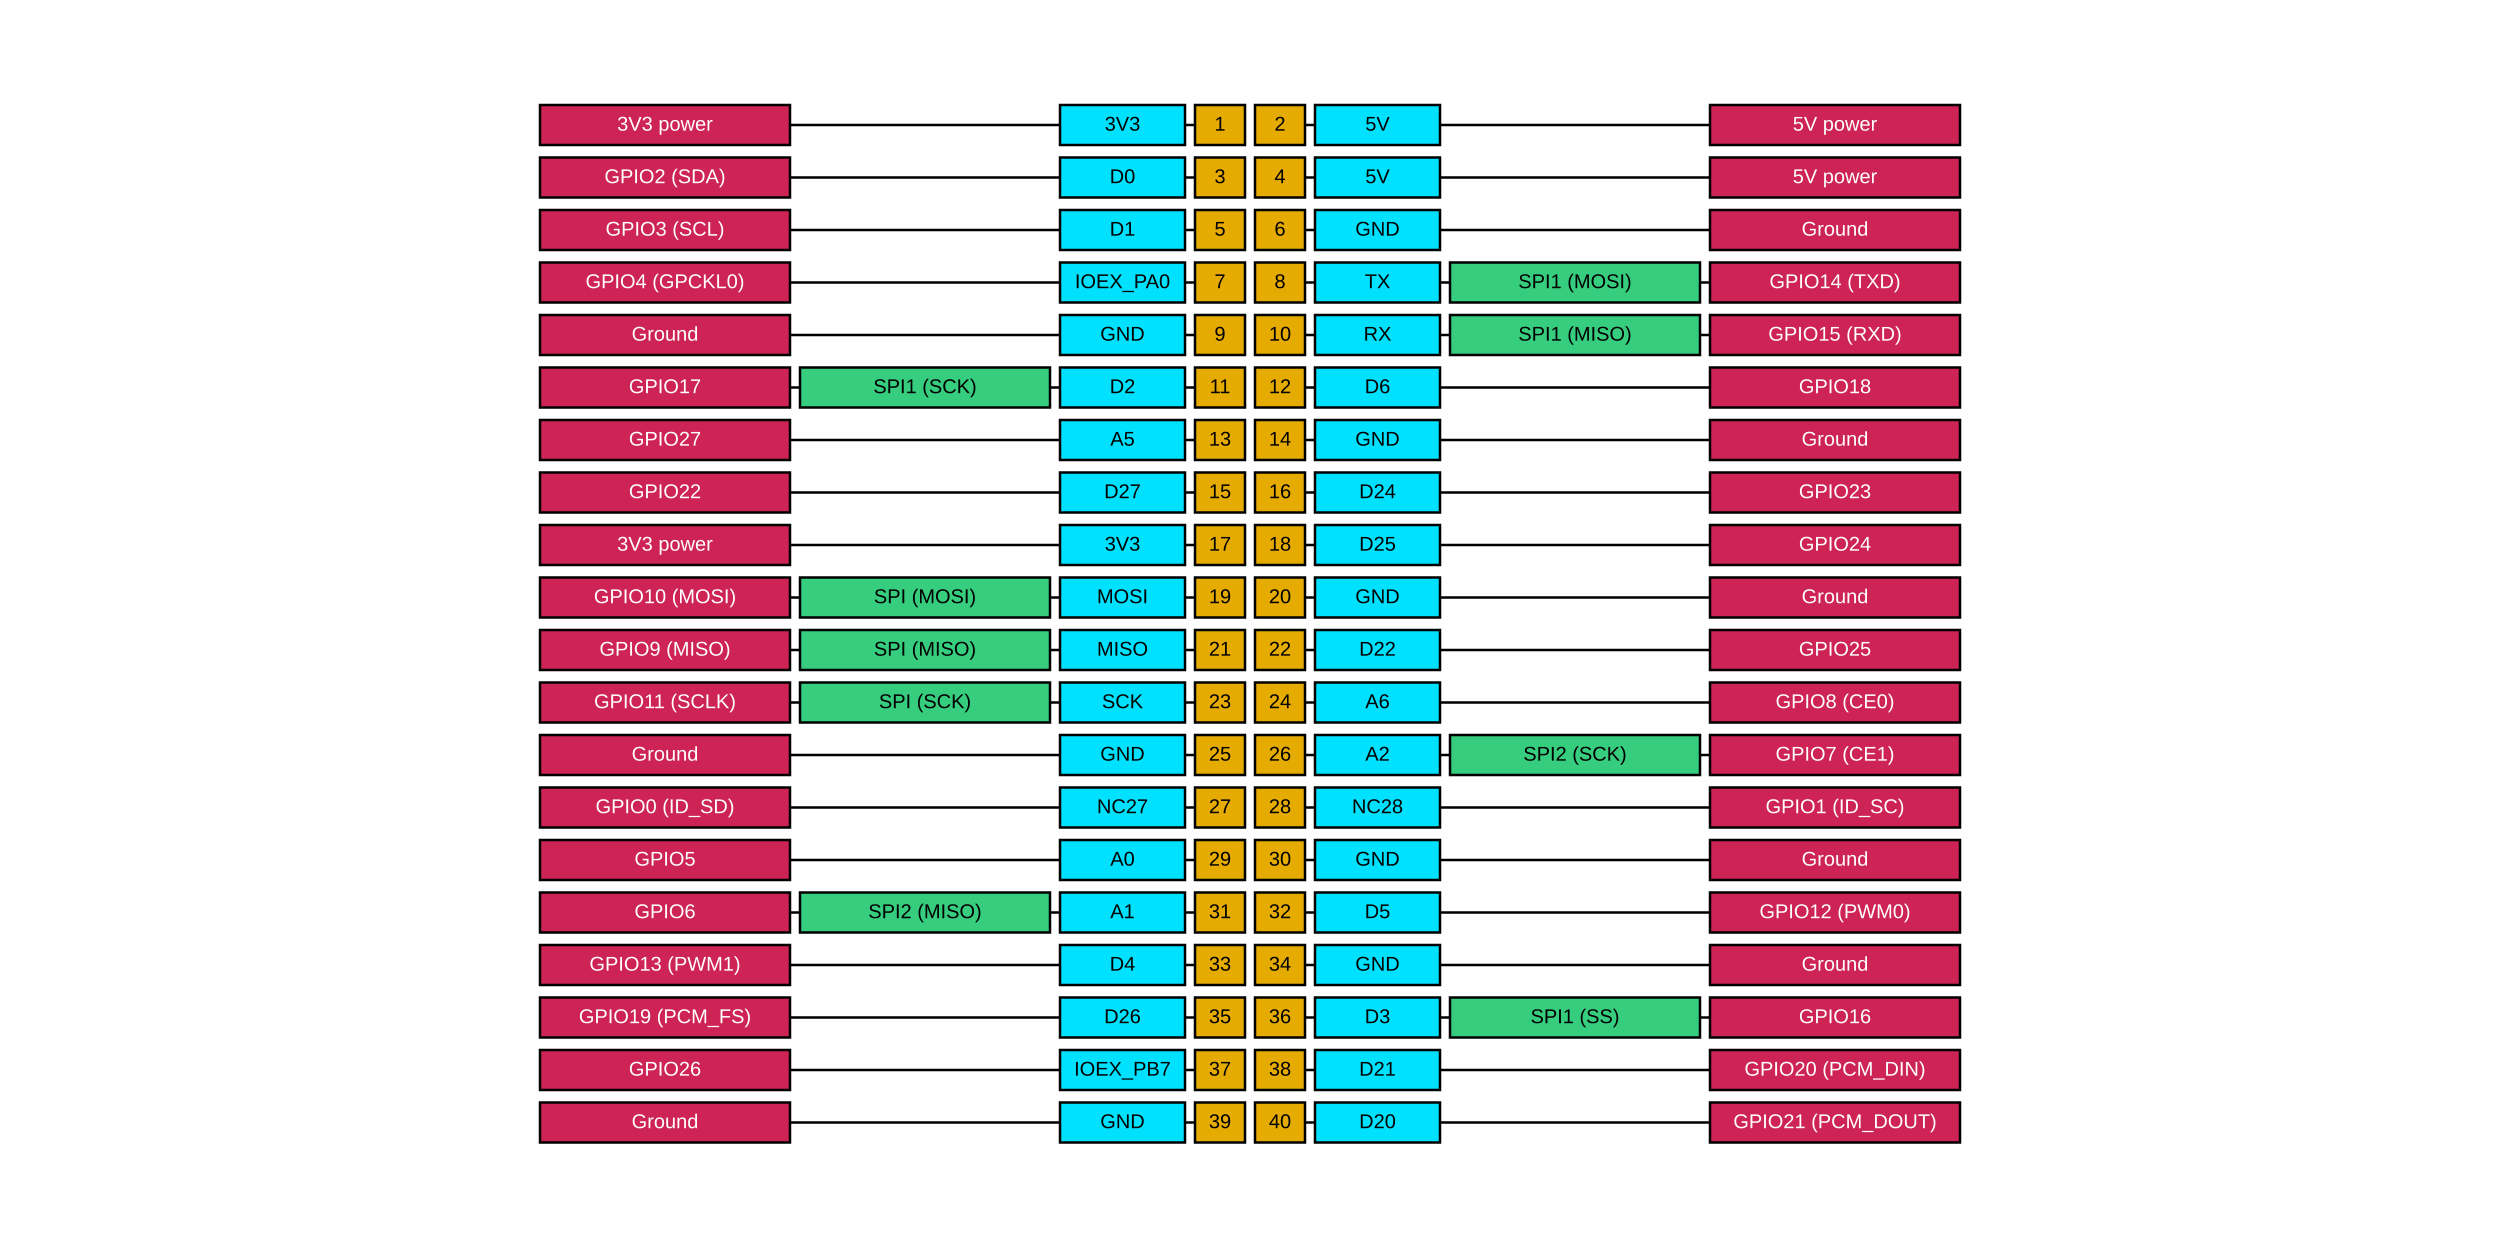
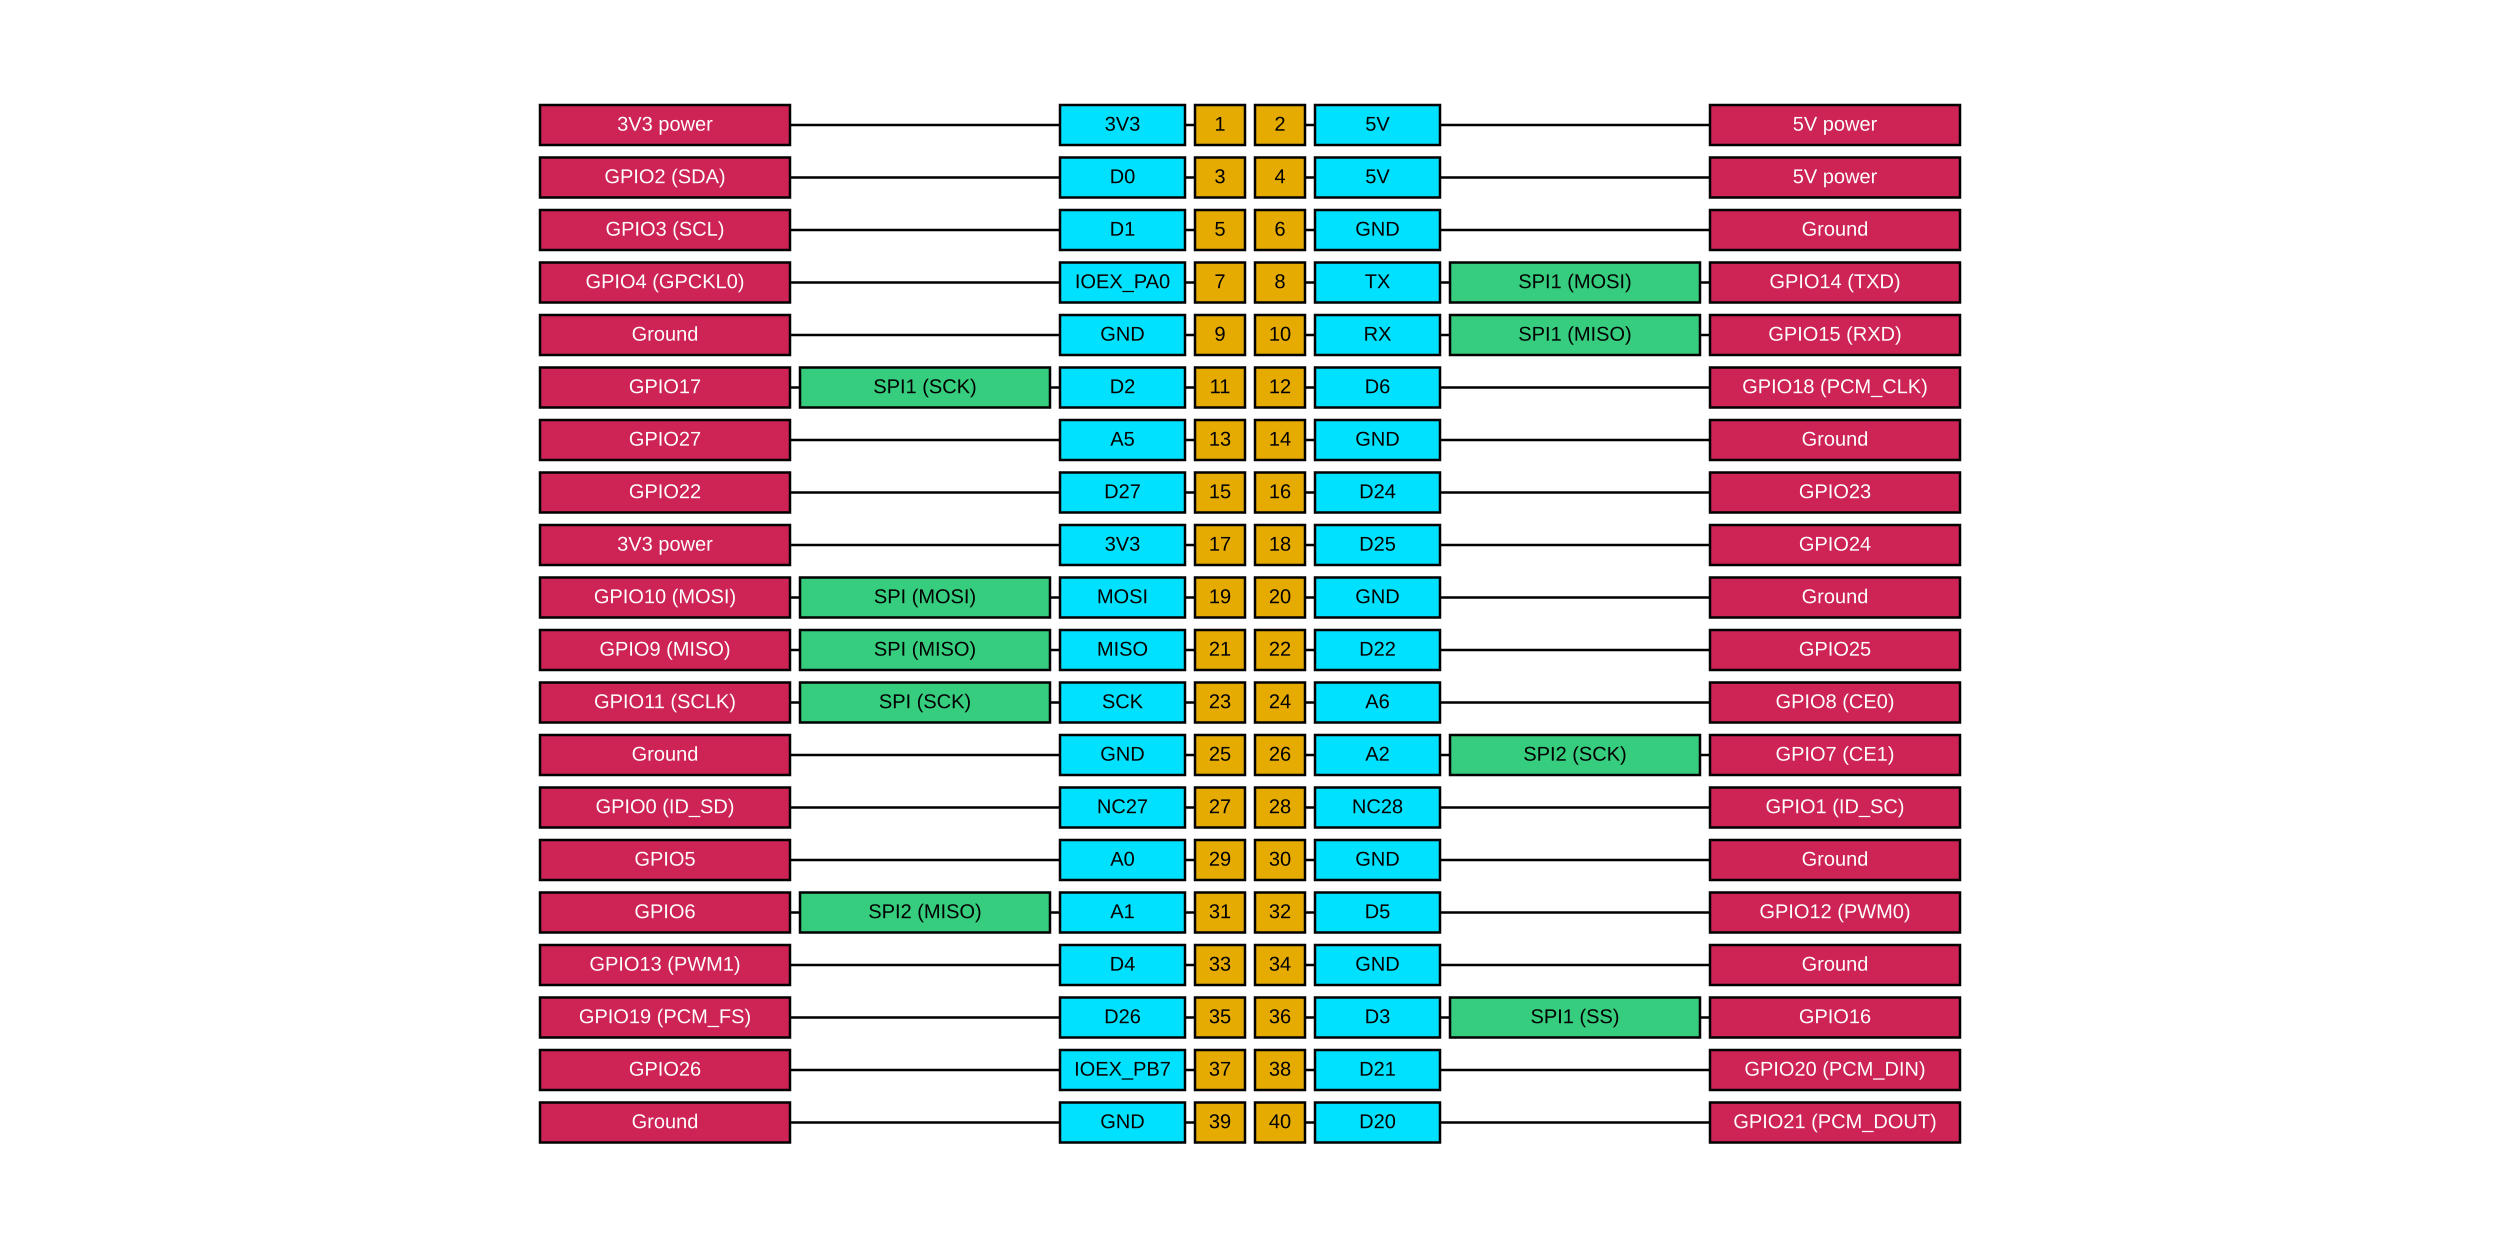
<svg xmlns="http://www.w3.org/2000/svg" width="1000" height="500">
  <rect x="0" y="0" width="1000" height="500" fill="white">
  </rect>
  <g transform="translate(498,50) ">
    <line x1="0" y1="0" x2="0" y2="0" stroke="black" stroke-width="1">
    </line>
    <rect x="-20" y="-8" width="20" height="16" stroke="black" fill="#E6AB00">
    </rect>
    <text x="-10" y="0" text-anchor="middle" dominant-baseline="middle" font-family="Arial, Helvetica, sans-serif" font-size="8px" fill="black">
1    </text>
    <line x1="-20" y1="0" x2="-24" y2="0" stroke="black" stroke-width="1">
    </line>
    <rect x="-74" y="-8" width="50" height="16" stroke="black" fill="#00E1FF">
    </rect>
    <text x="-49" y="0" text-anchor="middle" dominant-baseline="middle" font-family="Arial, Helvetica, sans-serif" font-size="8px" fill="black">
3V3    </text>
    <line x1="-74" y1="0" x2="-182" y2="0" stroke="black" stroke-width="1">
    </line>
    <rect x="-282" y="-8" width="100" height="16" stroke="black" fill="#CD2355">
    </rect>
    <text x="-232" y="0" text-anchor="middle" dominant-baseline="middle" font-family="Arial, Helvetica, sans-serif" font-size="8px" fill="white">
3V3 power    </text>
  </g>
  <g transform="translate(498,71) ">
    <line x1="0" y1="0" x2="0" y2="0" stroke="black" stroke-width="1">
    </line>
    <rect x="-20" y="-8" width="20" height="16" stroke="black" fill="#E6AB00">
    </rect>
    <text x="-10" y="0" text-anchor="middle" dominant-baseline="middle" font-family="Arial, Helvetica, sans-serif" font-size="8px" fill="black">
3    </text>
    <line x1="-20" y1="0" x2="-24" y2="0" stroke="black" stroke-width="1">
    </line>
    <rect x="-74" y="-8" width="50" height="16" stroke="black" fill="#00E1FF">
    </rect>
    <text x="-49" y="0" text-anchor="middle" dominant-baseline="middle" font-family="Arial, Helvetica, sans-serif" font-size="8px" fill="black">
D0    </text>
    <line x1="-74" y1="0" x2="-182" y2="0" stroke="black" stroke-width="1">
    </line>
    <rect x="-282" y="-8" width="100" height="16" stroke="black" fill="#CD2355">
    </rect>
    <text x="-232" y="0" text-anchor="middle" dominant-baseline="middle" font-family="Arial, Helvetica, sans-serif" font-size="8px" fill="white">
GPIO2 (SDA)    </text>
  </g>
  <g transform="translate(498,92) ">
    <line x1="0" y1="0" x2="0" y2="0" stroke="black" stroke-width="1">
    </line>
    <rect x="-20" y="-8" width="20" height="16" stroke="black" fill="#E6AB00">
    </rect>
    <text x="-10" y="0" text-anchor="middle" dominant-baseline="middle" font-family="Arial, Helvetica, sans-serif" font-size="8px" fill="black">
5    </text>
    <line x1="-20" y1="0" x2="-24" y2="0" stroke="black" stroke-width="1">
    </line>
    <rect x="-74" y="-8" width="50" height="16" stroke="black" fill="#00E1FF">
    </rect>
    <text x="-49" y="0" text-anchor="middle" dominant-baseline="middle" font-family="Arial, Helvetica, sans-serif" font-size="8px" fill="black">
D1    </text>
    <line x1="-74" y1="0" x2="-182" y2="0" stroke="black" stroke-width="1">
    </line>
    <rect x="-282" y="-8" width="100" height="16" stroke="black" fill="#CD2355">
    </rect>
    <text x="-232" y="0" text-anchor="middle" dominant-baseline="middle" font-family="Arial, Helvetica, sans-serif" font-size="8px" fill="white">
GPIO3 (SCL)    </text>
  </g>
  <g transform="translate(498,113) ">
    <line x1="0" y1="0" x2="0" y2="0" stroke="black" stroke-width="1">
    </line>
    <rect x="-20" y="-8" width="20" height="16" stroke="black" fill="#E6AB00">
    </rect>
    <text x="-10" y="0" text-anchor="middle" dominant-baseline="middle" font-family="Arial, Helvetica, sans-serif" font-size="8px" fill="black">
7    </text>
    <line x1="-20" y1="0" x2="-24" y2="0" stroke="black" stroke-width="1">
    </line>
    <rect x="-74" y="-8" width="50" height="16" stroke="black" fill="#00E1FF">
    </rect>
    <text x="-49" y="0" text-anchor="middle" dominant-baseline="middle" font-family="Arial, Helvetica, sans-serif" font-size="8px" fill="black">
IOEX_PA0    </text>
    <line x1="-74" y1="0" x2="-182" y2="0" stroke="black" stroke-width="1">
    </line>
    <rect x="-282" y="-8" width="100" height="16" stroke="black" fill="#CD2355">
    </rect>
    <text x="-232" y="0" text-anchor="middle" dominant-baseline="middle" font-family="Arial, Helvetica, sans-serif" font-size="8px" fill="white">
GPIO4 (GPCKL0)    </text>
  </g>
  <g transform="translate(498,134) ">
    <line x1="0" y1="0" x2="0" y2="0" stroke="black" stroke-width="1">
    </line>
    <rect x="-20" y="-8" width="20" height="16" stroke="black" fill="#E6AB00">
    </rect>
    <text x="-10" y="0" text-anchor="middle" dominant-baseline="middle" font-family="Arial, Helvetica, sans-serif" font-size="8px" fill="black">
9    </text>
    <line x1="-20" y1="0" x2="-24" y2="0" stroke="black" stroke-width="1">
    </line>
    <rect x="-74" y="-8" width="50" height="16" stroke="black" fill="#00E1FF">
    </rect>
    <text x="-49" y="0" text-anchor="middle" dominant-baseline="middle" font-family="Arial, Helvetica, sans-serif" font-size="8px" fill="black">
GND    </text>
    <line x1="-74" y1="0" x2="-182" y2="0" stroke="black" stroke-width="1">
    </line>
    <rect x="-282" y="-8" width="100" height="16" stroke="black" fill="#CD2355">
    </rect>
    <text x="-232" y="0" text-anchor="middle" dominant-baseline="middle" font-family="Arial, Helvetica, sans-serif" font-size="8px" fill="white">
Ground    </text>
  </g>
  <g transform="translate(498,155) ">
    <line x1="0" y1="0" x2="0" y2="0" stroke="black" stroke-width="1">
    </line>
    <rect x="-20" y="-8" width="20" height="16" stroke="black" fill="#E6AB00">
    </rect>
    <text x="-10" y="0" text-anchor="middle" dominant-baseline="middle" font-family="Arial, Helvetica, sans-serif" font-size="8px" fill="black">
11    </text>
    <line x1="-20" y1="0" x2="-24" y2="0" stroke="black" stroke-width="1">
    </line>
    <rect x="-74" y="-8" width="50" height="16" stroke="black" fill="#00E1FF">
    </rect>
    <text x="-49" y="0" text-anchor="middle" dominant-baseline="middle" font-family="Arial, Helvetica, sans-serif" font-size="8px" fill="black">
D2    </text>
    <line x1="-74" y1="0" x2="-78" y2="0" stroke="black" stroke-width="1">
    </line>
    <rect x="-178" y="-8" width="100" height="16" stroke="black" fill="#36CE7E">
    </rect>
    <text x="-128" y="0" text-anchor="middle" dominant-baseline="middle" font-family="Arial, Helvetica, sans-serif" font-size="8px" fill="black">
SPI1 (SCK)    </text>
    <line x1="-178" y1="0" x2="-182" y2="0" stroke="black" stroke-width="1">
    </line>
    <rect x="-282" y="-8" width="100" height="16" stroke="black" fill="#CD2355">
    </rect>
    <text x="-232" y="0" text-anchor="middle" dominant-baseline="middle" font-family="Arial, Helvetica, sans-serif" font-size="8px" fill="white">
GPIO17    </text>
  </g>
  <g transform="translate(498,176) ">
    <line x1="0" y1="0" x2="0" y2="0" stroke="black" stroke-width="1">
    </line>
    <rect x="-20" y="-8" width="20" height="16" stroke="black" fill="#E6AB00">
    </rect>
    <text x="-10" y="0" text-anchor="middle" dominant-baseline="middle" font-family="Arial, Helvetica, sans-serif" font-size="8px" fill="black">
13    </text>
    <line x1="-20" y1="0" x2="-24" y2="0" stroke="black" stroke-width="1">
    </line>
    <rect x="-74" y="-8" width="50" height="16" stroke="black" fill="#00E1FF">
    </rect>
    <text x="-49" y="0" text-anchor="middle" dominant-baseline="middle" font-family="Arial, Helvetica, sans-serif" font-size="8px" fill="black">
A5    </text>
    <line x1="-74" y1="0" x2="-182" y2="0" stroke="black" stroke-width="1">
    </line>
    <rect x="-282" y="-8" width="100" height="16" stroke="black" fill="#CD2355">
    </rect>
    <text x="-232" y="0" text-anchor="middle" dominant-baseline="middle" font-family="Arial, Helvetica, sans-serif" font-size="8px" fill="white">
GPIO27    </text>
  </g>
  <g transform="translate(498,197) ">
    <line x1="0" y1="0" x2="0" y2="0" stroke="black" stroke-width="1">
    </line>
    <rect x="-20" y="-8" width="20" height="16" stroke="black" fill="#E6AB00">
    </rect>
    <text x="-10" y="0" text-anchor="middle" dominant-baseline="middle" font-family="Arial, Helvetica, sans-serif" font-size="8px" fill="black">
15    </text>
    <line x1="-20" y1="0" x2="-24" y2="0" stroke="black" stroke-width="1">
    </line>
    <rect x="-74" y="-8" width="50" height="16" stroke="black" fill="#00E1FF">
    </rect>
    <text x="-49" y="0" text-anchor="middle" dominant-baseline="middle" font-family="Arial, Helvetica, sans-serif" font-size="8px" fill="black">
D27    </text>
    <line x1="-74" y1="0" x2="-182" y2="0" stroke="black" stroke-width="1">
    </line>
    <rect x="-282" y="-8" width="100" height="16" stroke="black" fill="#CD2355">
    </rect>
    <text x="-232" y="0" text-anchor="middle" dominant-baseline="middle" font-family="Arial, Helvetica, sans-serif" font-size="8px" fill="white">
GPIO22    </text>
  </g>
  <g transform="translate(498,218) ">
    <line x1="0" y1="0" x2="0" y2="0" stroke="black" stroke-width="1">
    </line>
    <rect x="-20" y="-8" width="20" height="16" stroke="black" fill="#E6AB00">
    </rect>
    <text x="-10" y="0" text-anchor="middle" dominant-baseline="middle" font-family="Arial, Helvetica, sans-serif" font-size="8px" fill="black">
17    </text>
    <line x1="-20" y1="0" x2="-24" y2="0" stroke="black" stroke-width="1">
    </line>
    <rect x="-74" y="-8" width="50" height="16" stroke="black" fill="#00E1FF">
    </rect>
    <text x="-49" y="0" text-anchor="middle" dominant-baseline="middle" font-family="Arial, Helvetica, sans-serif" font-size="8px" fill="black">
3V3    </text>
    <line x1="-74" y1="0" x2="-182" y2="0" stroke="black" stroke-width="1">
    </line>
    <rect x="-282" y="-8" width="100" height="16" stroke="black" fill="#CD2355">
    </rect>
    <text x="-232" y="0" text-anchor="middle" dominant-baseline="middle" font-family="Arial, Helvetica, sans-serif" font-size="8px" fill="white">
3V3 power    </text>
  </g>
  <g transform="translate(498,239) ">
    <line x1="0" y1="0" x2="0" y2="0" stroke="black" stroke-width="1">
    </line>
    <rect x="-20" y="-8" width="20" height="16" stroke="black" fill="#E6AB00">
    </rect>
    <text x="-10" y="0" text-anchor="middle" dominant-baseline="middle" font-family="Arial, Helvetica, sans-serif" font-size="8px" fill="black">
19    </text>
    <line x1="-20" y1="0" x2="-24" y2="0" stroke="black" stroke-width="1">
    </line>
    <rect x="-74" y="-8" width="50" height="16" stroke="black" fill="#00E1FF">
    </rect>
    <text x="-49" y="0" text-anchor="middle" dominant-baseline="middle" font-family="Arial, Helvetica, sans-serif" font-size="8px" fill="black">
MOSI    </text>
    <line x1="-74" y1="0" x2="-78" y2="0" stroke="black" stroke-width="1">
    </line>
    <rect x="-178" y="-8" width="100" height="16" stroke="black" fill="#36CE7E">
    </rect>
    <text x="-128" y="0" text-anchor="middle" dominant-baseline="middle" font-family="Arial, Helvetica, sans-serif" font-size="8px" fill="black">
SPI (MOSI)    </text>
    <line x1="-178" y1="0" x2="-182" y2="0" stroke="black" stroke-width="1">
    </line>
    <rect x="-282" y="-8" width="100" height="16" stroke="black" fill="#CD2355">
    </rect>
    <text x="-232" y="0" text-anchor="middle" dominant-baseline="middle" font-family="Arial, Helvetica, sans-serif" font-size="8px" fill="white">
GPIO10 (MOSI)    </text>
  </g>
  <g transform="translate(498,260) ">
    <line x1="0" y1="0" x2="0" y2="0" stroke="black" stroke-width="1">
    </line>
    <rect x="-20" y="-8" width="20" height="16" stroke="black" fill="#E6AB00">
    </rect>
    <text x="-10" y="0" text-anchor="middle" dominant-baseline="middle" font-family="Arial, Helvetica, sans-serif" font-size="8px" fill="black">
21    </text>
    <line x1="-20" y1="0" x2="-24" y2="0" stroke="black" stroke-width="1">
    </line>
    <rect x="-74" y="-8" width="50" height="16" stroke="black" fill="#00E1FF">
    </rect>
    <text x="-49" y="0" text-anchor="middle" dominant-baseline="middle" font-family="Arial, Helvetica, sans-serif" font-size="8px" fill="black">
MISO    </text>
    <line x1="-74" y1="0" x2="-78" y2="0" stroke="black" stroke-width="1">
    </line>
    <rect x="-178" y="-8" width="100" height="16" stroke="black" fill="#36CE7E">
    </rect>
    <text x="-128" y="0" text-anchor="middle" dominant-baseline="middle" font-family="Arial, Helvetica, sans-serif" font-size="8px" fill="black">
SPI (MISO)    </text>
    <line x1="-178" y1="0" x2="-182" y2="0" stroke="black" stroke-width="1">
    </line>
    <rect x="-282" y="-8" width="100" height="16" stroke="black" fill="#CD2355">
    </rect>
    <text x="-232" y="0" text-anchor="middle" dominant-baseline="middle" font-family="Arial, Helvetica, sans-serif" font-size="8px" fill="white">
GPIO9 (MISO)    </text>
  </g>
  <g transform="translate(498,281) ">
    <line x1="0" y1="0" x2="0" y2="0" stroke="black" stroke-width="1">
    </line>
    <rect x="-20" y="-8" width="20" height="16" stroke="black" fill="#E6AB00">
    </rect>
    <text x="-10" y="0" text-anchor="middle" dominant-baseline="middle" font-family="Arial, Helvetica, sans-serif" font-size="8px" fill="black">
23    </text>
    <line x1="-20" y1="0" x2="-24" y2="0" stroke="black" stroke-width="1">
    </line>
    <rect x="-74" y="-8" width="50" height="16" stroke="black" fill="#00E1FF">
    </rect>
    <text x="-49" y="0" text-anchor="middle" dominant-baseline="middle" font-family="Arial, Helvetica, sans-serif" font-size="8px" fill="black">
SCK    </text>
    <line x1="-74" y1="0" x2="-78" y2="0" stroke="black" stroke-width="1">
    </line>
    <rect x="-178" y="-8" width="100" height="16" stroke="black" fill="#36CE7E">
    </rect>
    <text x="-128" y="0" text-anchor="middle" dominant-baseline="middle" font-family="Arial, Helvetica, sans-serif" font-size="8px" fill="black">
SPI (SCK)    </text>
    <line x1="-178" y1="0" x2="-182" y2="0" stroke="black" stroke-width="1">
    </line>
    <rect x="-282" y="-8" width="100" height="16" stroke="black" fill="#CD2355">
    </rect>
    <text x="-232" y="0" text-anchor="middle" dominant-baseline="middle" font-family="Arial, Helvetica, sans-serif" font-size="8px" fill="white">
GPIO11 (SCLK)    </text>
  </g>
  <g transform="translate(498,302) ">
    <line x1="0" y1="0" x2="0" y2="0" stroke="black" stroke-width="1">
    </line>
    <rect x="-20" y="-8" width="20" height="16" stroke="black" fill="#E6AB00">
    </rect>
    <text x="-10" y="0" text-anchor="middle" dominant-baseline="middle" font-family="Arial, Helvetica, sans-serif" font-size="8px" fill="black">
25    </text>
    <line x1="-20" y1="0" x2="-24" y2="0" stroke="black" stroke-width="1">
    </line>
    <rect x="-74" y="-8" width="50" height="16" stroke="black" fill="#00E1FF">
    </rect>
    <text x="-49" y="0" text-anchor="middle" dominant-baseline="middle" font-family="Arial, Helvetica, sans-serif" font-size="8px" fill="black">
GND    </text>
    <line x1="-74" y1="0" x2="-182" y2="0" stroke="black" stroke-width="1">
    </line>
    <rect x="-282" y="-8" width="100" height="16" stroke="black" fill="#CD2355">
    </rect>
    <text x="-232" y="0" text-anchor="middle" dominant-baseline="middle" font-family="Arial, Helvetica, sans-serif" font-size="8px" fill="white">
Ground    </text>
  </g>
  <g transform="translate(498,323) ">
    <line x1="0" y1="0" x2="0" y2="0" stroke="black" stroke-width="1">
    </line>
    <rect x="-20" y="-8" width="20" height="16" stroke="black" fill="#E6AB00">
    </rect>
    <text x="-10" y="0" text-anchor="middle" dominant-baseline="middle" font-family="Arial, Helvetica, sans-serif" font-size="8px" fill="black">
27    </text>
    <line x1="-20" y1="0" x2="-24" y2="0" stroke="black" stroke-width="1">
    </line>
    <rect x="-74" y="-8" width="50" height="16" stroke="black" fill="#00E1FF">
    </rect>
    <text x="-49" y="0" text-anchor="middle" dominant-baseline="middle" font-family="Arial, Helvetica, sans-serif" font-size="8px" fill="black">
NC27    </text>
    <line x1="-74" y1="0" x2="-182" y2="0" stroke="black" stroke-width="1">
    </line>
    <rect x="-282" y="-8" width="100" height="16" stroke="black" fill="#CD2355">
    </rect>
    <text x="-232" y="0" text-anchor="middle" dominant-baseline="middle" font-family="Arial, Helvetica, sans-serif" font-size="8px" fill="white">
GPIO0 (ID_SD)    </text>
  </g>
  <g transform="translate(498,344) ">
    <line x1="0" y1="0" x2="0" y2="0" stroke="black" stroke-width="1">
    </line>
    <rect x="-20" y="-8" width="20" height="16" stroke="black" fill="#E6AB00">
    </rect>
    <text x="-10" y="0" text-anchor="middle" dominant-baseline="middle" font-family="Arial, Helvetica, sans-serif" font-size="8px" fill="black">
29    </text>
    <line x1="-20" y1="0" x2="-24" y2="0" stroke="black" stroke-width="1">
    </line>
    <rect x="-74" y="-8" width="50" height="16" stroke="black" fill="#00E1FF">
    </rect>
    <text x="-49" y="0" text-anchor="middle" dominant-baseline="middle" font-family="Arial, Helvetica, sans-serif" font-size="8px" fill="black">
A0    </text>
    <line x1="-74" y1="0" x2="-182" y2="0" stroke="black" stroke-width="1">
    </line>
    <rect x="-282" y="-8" width="100" height="16" stroke="black" fill="#CD2355">
    </rect>
    <text x="-232" y="0" text-anchor="middle" dominant-baseline="middle" font-family="Arial, Helvetica, sans-serif" font-size="8px" fill="white">
GPIO5    </text>
  </g>
  <g transform="translate(498,365) ">
    <line x1="0" y1="0" x2="0" y2="0" stroke="black" stroke-width="1">
    </line>
    <rect x="-20" y="-8" width="20" height="16" stroke="black" fill="#E6AB00">
    </rect>
    <text x="-10" y="0" text-anchor="middle" dominant-baseline="middle" font-family="Arial, Helvetica, sans-serif" font-size="8px" fill="black">
31    </text>
    <line x1="-20" y1="0" x2="-24" y2="0" stroke="black" stroke-width="1">
    </line>
    <rect x="-74" y="-8" width="50" height="16" stroke="black" fill="#00E1FF">
    </rect>
    <text x="-49" y="0" text-anchor="middle" dominant-baseline="middle" font-family="Arial, Helvetica, sans-serif" font-size="8px" fill="black">
A1    </text>
    <line x1="-74" y1="0" x2="-78" y2="0" stroke="black" stroke-width="1">
    </line>
    <rect x="-178" y="-8" width="100" height="16" stroke="black" fill="#36CE7E">
    </rect>
    <text x="-128" y="0" text-anchor="middle" dominant-baseline="middle" font-family="Arial, Helvetica, sans-serif" font-size="8px" fill="black">
SPI2 (MISO)    </text>
    <line x1="-178" y1="0" x2="-182" y2="0" stroke="black" stroke-width="1">
    </line>
    <rect x="-282" y="-8" width="100" height="16" stroke="black" fill="#CD2355">
    </rect>
    <text x="-232" y="0" text-anchor="middle" dominant-baseline="middle" font-family="Arial, Helvetica, sans-serif" font-size="8px" fill="white">
GPIO6    </text>
  </g>
  <g transform="translate(498,386) ">
    <line x1="0" y1="0" x2="0" y2="0" stroke="black" stroke-width="1">
    </line>
    <rect x="-20" y="-8" width="20" height="16" stroke="black" fill="#E6AB00">
    </rect>
    <text x="-10" y="0" text-anchor="middle" dominant-baseline="middle" font-family="Arial, Helvetica, sans-serif" font-size="8px" fill="black">
33    </text>
    <line x1="-20" y1="0" x2="-24" y2="0" stroke="black" stroke-width="1">
    </line>
    <rect x="-74" y="-8" width="50" height="16" stroke="black" fill="#00E1FF">
    </rect>
    <text x="-49" y="0" text-anchor="middle" dominant-baseline="middle" font-family="Arial, Helvetica, sans-serif" font-size="8px" fill="black">
D4    </text>
    <line x1="-74" y1="0" x2="-182" y2="0" stroke="black" stroke-width="1">
    </line>
    <rect x="-282" y="-8" width="100" height="16" stroke="black" fill="#CD2355">
    </rect>
    <text x="-232" y="0" text-anchor="middle" dominant-baseline="middle" font-family="Arial, Helvetica, sans-serif" font-size="8px" fill="white">
GPIO13 (PWM1)    </text>
  </g>
  <g transform="translate(498,407) ">
    <line x1="0" y1="0" x2="0" y2="0" stroke="black" stroke-width="1">
    </line>
    <rect x="-20" y="-8" width="20" height="16" stroke="black" fill="#E6AB00">
    </rect>
    <text x="-10" y="0" text-anchor="middle" dominant-baseline="middle" font-family="Arial, Helvetica, sans-serif" font-size="8px" fill="black">
35    </text>
    <line x1="-20" y1="0" x2="-24" y2="0" stroke="black" stroke-width="1">
    </line>
    <rect x="-74" y="-8" width="50" height="16" stroke="black" fill="#00E1FF">
    </rect>
    <text x="-49" y="0" text-anchor="middle" dominant-baseline="middle" font-family="Arial, Helvetica, sans-serif" font-size="8px" fill="black">
D26    </text>
    <line x1="-74" y1="0" x2="-182" y2="0" stroke="black" stroke-width="1">
    </line>
    <rect x="-282" y="-8" width="100" height="16" stroke="black" fill="#CD2355">
    </rect>
    <text x="-232" y="0" text-anchor="middle" dominant-baseline="middle" font-family="Arial, Helvetica, sans-serif" font-size="8px" fill="white">
GPIO19 (PCM_FS)    </text>
  </g>
  <g transform="translate(498,428) ">
    <line x1="0" y1="0" x2="0" y2="0" stroke="black" stroke-width="1">
    </line>
    <rect x="-20" y="-8" width="20" height="16" stroke="black" fill="#E6AB00">
    </rect>
    <text x="-10" y="0" text-anchor="middle" dominant-baseline="middle" font-family="Arial, Helvetica, sans-serif" font-size="8px" fill="black">
37    </text>
    <line x1="-20" y1="0" x2="-24" y2="0" stroke="black" stroke-width="1">
    </line>
    <rect x="-74" y="-8" width="50" height="16" stroke="black" fill="#00E1FF">
    </rect>
    <text x="-49" y="0" text-anchor="middle" dominant-baseline="middle" font-family="Arial, Helvetica, sans-serif" font-size="8px" fill="black">
IOEX_PB7    </text>
    <line x1="-74" y1="0" x2="-182" y2="0" stroke="black" stroke-width="1">
    </line>
    <rect x="-282" y="-8" width="100" height="16" stroke="black" fill="#CD2355">
    </rect>
    <text x="-232" y="0" text-anchor="middle" dominant-baseline="middle" font-family="Arial, Helvetica, sans-serif" font-size="8px" fill="white">
GPIO26    </text>
  </g>
  <g transform="translate(498,449) ">
    <line x1="0" y1="0" x2="0" y2="0" stroke="black" stroke-width="1">
    </line>
    <rect x="-20" y="-8" width="20" height="16" stroke="black" fill="#E6AB00">
    </rect>
    <text x="-10" y="0" text-anchor="middle" dominant-baseline="middle" font-family="Arial, Helvetica, sans-serif" font-size="8px" fill="black">
39    </text>
    <line x1="-20" y1="0" x2="-24" y2="0" stroke="black" stroke-width="1">
    </line>
    <rect x="-74" y="-8" width="50" height="16" stroke="black" fill="#00E1FF">
    </rect>
    <text x="-49" y="0" text-anchor="middle" dominant-baseline="middle" font-family="Arial, Helvetica, sans-serif" font-size="8px" fill="black">
GND    </text>
    <line x1="-74" y1="0" x2="-182" y2="0" stroke="black" stroke-width="1">
    </line>
    <rect x="-282" y="-8" width="100" height="16" stroke="black" fill="#CD2355">
    </rect>
    <text x="-232" y="0" text-anchor="middle" dominant-baseline="middle" font-family="Arial, Helvetica, sans-serif" font-size="8px" fill="white">
Ground    </text>
  </g>
  <g transform="translate(502,50) ">
    <line x1="0" y1="0" x2="0" y2="0" stroke="black" stroke-width="1">
    </line>
    <rect x="0" y="-8" width="20" height="16" stroke="black" fill="#E6AB00">
    </rect>
    <text x="10" y="0" text-anchor="middle" dominant-baseline="middle" font-family="Arial, Helvetica, sans-serif" font-size="8px" fill="black">
2    </text>
    <line x1="20" y1="0" x2="24" y2="0" stroke="black" stroke-width="1">
    </line>
    <rect x="24" y="-8" width="50" height="16" stroke="black" fill="#00E1FF">
    </rect>
    <text x="49" y="0" text-anchor="middle" dominant-baseline="middle" font-family="Arial, Helvetica, sans-serif" font-size="8px" fill="black">
5V    </text>
    <line x1="74" y1="0" x2="182" y2="0" stroke="black" stroke-width="1">
    </line>
    <rect x="182" y="-8" width="100" height="16" stroke="black" fill="#CD2355">
    </rect>
    <text x="232" y="0" text-anchor="middle" dominant-baseline="middle" font-family="Arial, Helvetica, sans-serif" font-size="8px" fill="white">
5V power    </text>
  </g>
  <g transform="translate(502,71) ">
    <line x1="0" y1="0" x2="0" y2="0" stroke="black" stroke-width="1">
    </line>
    <rect x="0" y="-8" width="20" height="16" stroke="black" fill="#E6AB00">
    </rect>
    <text x="10" y="0" text-anchor="middle" dominant-baseline="middle" font-family="Arial, Helvetica, sans-serif" font-size="8px" fill="black">
4    </text>
    <line x1="20" y1="0" x2="24" y2="0" stroke="black" stroke-width="1">
    </line>
    <rect x="24" y="-8" width="50" height="16" stroke="black" fill="#00E1FF">
    </rect>
    <text x="49" y="0" text-anchor="middle" dominant-baseline="middle" font-family="Arial, Helvetica, sans-serif" font-size="8px" fill="black">
5V    </text>
    <line x1="74" y1="0" x2="182" y2="0" stroke="black" stroke-width="1">
    </line>
    <rect x="182" y="-8" width="100" height="16" stroke="black" fill="#CD2355">
    </rect>
    <text x="232" y="0" text-anchor="middle" dominant-baseline="middle" font-family="Arial, Helvetica, sans-serif" font-size="8px" fill="white">
5V power    </text>
  </g>
  <g transform="translate(502,92) ">
    <line x1="0" y1="0" x2="0" y2="0" stroke="black" stroke-width="1">
    </line>
    <rect x="0" y="-8" width="20" height="16" stroke="black" fill="#E6AB00">
    </rect>
    <text x="10" y="0" text-anchor="middle" dominant-baseline="middle" font-family="Arial, Helvetica, sans-serif" font-size="8px" fill="black">
6    </text>
    <line x1="20" y1="0" x2="24" y2="0" stroke="black" stroke-width="1">
    </line>
    <rect x="24" y="-8" width="50" height="16" stroke="black" fill="#00E1FF">
    </rect>
    <text x="49" y="0" text-anchor="middle" dominant-baseline="middle" font-family="Arial, Helvetica, sans-serif" font-size="8px" fill="black">
GND    </text>
    <line x1="74" y1="0" x2="182" y2="0" stroke="black" stroke-width="1">
    </line>
    <rect x="182" y="-8" width="100" height="16" stroke="black" fill="#CD2355">
    </rect>
    <text x="232" y="0" text-anchor="middle" dominant-baseline="middle" font-family="Arial, Helvetica, sans-serif" font-size="8px" fill="white">
Ground    </text>
  </g>
  <g transform="translate(502,113) ">
    <line x1="0" y1="0" x2="0" y2="0" stroke="black" stroke-width="1">
    </line>
    <rect x="0" y="-8" width="20" height="16" stroke="black" fill="#E6AB00">
    </rect>
    <text x="10" y="0" text-anchor="middle" dominant-baseline="middle" font-family="Arial, Helvetica, sans-serif" font-size="8px" fill="black">
8    </text>
    <line x1="20" y1="0" x2="24" y2="0" stroke="black" stroke-width="1">
    </line>
    <rect x="24" y="-8" width="50" height="16" stroke="black" fill="#00E1FF">
    </rect>
    <text x="49" y="0" text-anchor="middle" dominant-baseline="middle" font-family="Arial, Helvetica, sans-serif" font-size="8px" fill="black">
TX    </text>
    <line x1="74" y1="0" x2="78" y2="0" stroke="black" stroke-width="1">
    </line>
    <rect x="78" y="-8" width="100" height="16" stroke="black" fill="#36CE7E">
    </rect>
    <text x="128" y="0" text-anchor="middle" dominant-baseline="middle" font-family="Arial, Helvetica, sans-serif" font-size="8px" fill="black">
SPI1 (MOSI)    </text>
    <line x1="178" y1="0" x2="182" y2="0" stroke="black" stroke-width="1">
    </line>
    <rect x="182" y="-8" width="100" height="16" stroke="black" fill="#CD2355">
    </rect>
    <text x="232" y="0" text-anchor="middle" dominant-baseline="middle" font-family="Arial, Helvetica, sans-serif" font-size="8px" fill="white">
GPIO14 (TXD)    </text>
  </g>
  <g transform="translate(502,134) ">
    <line x1="0" y1="0" x2="0" y2="0" stroke="black" stroke-width="1">
    </line>
    <rect x="0" y="-8" width="20" height="16" stroke="black" fill="#E6AB00">
    </rect>
    <text x="10" y="0" text-anchor="middle" dominant-baseline="middle" font-family="Arial, Helvetica, sans-serif" font-size="8px" fill="black">
10    </text>
    <line x1="20" y1="0" x2="24" y2="0" stroke="black" stroke-width="1">
    </line>
    <rect x="24" y="-8" width="50" height="16" stroke="black" fill="#00E1FF">
    </rect>
    <text x="49" y="0" text-anchor="middle" dominant-baseline="middle" font-family="Arial, Helvetica, sans-serif" font-size="8px" fill="black">
RX    </text>
    <line x1="74" y1="0" x2="78" y2="0" stroke="black" stroke-width="1">
    </line>
    <rect x="78" y="-8" width="100" height="16" stroke="black" fill="#36CE7E">
    </rect>
    <text x="128" y="0" text-anchor="middle" dominant-baseline="middle" font-family="Arial, Helvetica, sans-serif" font-size="8px" fill="black">
SPI1 (MISO)    </text>
    <line x1="178" y1="0" x2="182" y2="0" stroke="black" stroke-width="1">
    </line>
    <rect x="182" y="-8" width="100" height="16" stroke="black" fill="#CD2355">
    </rect>
    <text x="232" y="0" text-anchor="middle" dominant-baseline="middle" font-family="Arial, Helvetica, sans-serif" font-size="8px" fill="white">
GPIO15 (RXD)    </text>
  </g>
  <g transform="translate(502,155) ">
    <line x1="0" y1="0" x2="0" y2="0" stroke="black" stroke-width="1">
    </line>
    <rect x="0" y="-8" width="20" height="16" stroke="black" fill="#E6AB00">
    </rect>
    <text x="10" y="0" text-anchor="middle" dominant-baseline="middle" font-family="Arial, Helvetica, sans-serif" font-size="8px" fill="black">
12    </text>
    <line x1="20" y1="0" x2="24" y2="0" stroke="black" stroke-width="1">
    </line>
    <rect x="24" y="-8" width="50" height="16" stroke="black" fill="#00E1FF">
    </rect>
    <text x="49" y="0" text-anchor="middle" dominant-baseline="middle" font-family="Arial, Helvetica, sans-serif" font-size="8px" fill="black">
D6    </text>
    <line x1="74" y1="0" x2="182" y2="0" stroke="black" stroke-width="1">
    </line>
    <rect x="182" y="-8" width="100" height="16" stroke="black" fill="#CD2355">
    </rect>
    <text x="232" y="0" text-anchor="middle" dominant-baseline="middle" font-family="Arial, Helvetica, sans-serif" font-size="8px" fill="white">
- GPIO18    </text>
+ GPIO18 (PCM_CLK)    </text>
  </g>
  <g transform="translate(502,176) ">
    <line x1="0" y1="0" x2="0" y2="0" stroke="black" stroke-width="1">
    </line>
    <rect x="0" y="-8" width="20" height="16" stroke="black" fill="#E6AB00">
    </rect>
    <text x="10" y="0" text-anchor="middle" dominant-baseline="middle" font-family="Arial, Helvetica, sans-serif" font-size="8px" fill="black">
14    </text>
    <line x1="20" y1="0" x2="24" y2="0" stroke="black" stroke-width="1">
    </line>
    <rect x="24" y="-8" width="50" height="16" stroke="black" fill="#00E1FF">
    </rect>
    <text x="49" y="0" text-anchor="middle" dominant-baseline="middle" font-family="Arial, Helvetica, sans-serif" font-size="8px" fill="black">
GND    </text>
    <line x1="74" y1="0" x2="182" y2="0" stroke="black" stroke-width="1">
    </line>
    <rect x="182" y="-8" width="100" height="16" stroke="black" fill="#CD2355">
    </rect>
    <text x="232" y="0" text-anchor="middle" dominant-baseline="middle" font-family="Arial, Helvetica, sans-serif" font-size="8px" fill="white">
Ground    </text>
  </g>
  <g transform="translate(502,197) ">
    <line x1="0" y1="0" x2="0" y2="0" stroke="black" stroke-width="1">
    </line>
    <rect x="0" y="-8" width="20" height="16" stroke="black" fill="#E6AB00">
    </rect>
    <text x="10" y="0" text-anchor="middle" dominant-baseline="middle" font-family="Arial, Helvetica, sans-serif" font-size="8px" fill="black">
16    </text>
    <line x1="20" y1="0" x2="24" y2="0" stroke="black" stroke-width="1">
    </line>
    <rect x="24" y="-8" width="50" height="16" stroke="black" fill="#00E1FF">
    </rect>
    <text x="49" y="0" text-anchor="middle" dominant-baseline="middle" font-family="Arial, Helvetica, sans-serif" font-size="8px" fill="black">
D24    </text>
    <line x1="74" y1="0" x2="182" y2="0" stroke="black" stroke-width="1">
    </line>
    <rect x="182" y="-8" width="100" height="16" stroke="black" fill="#CD2355">
    </rect>
    <text x="232" y="0" text-anchor="middle" dominant-baseline="middle" font-family="Arial, Helvetica, sans-serif" font-size="8px" fill="white">
GPIO23    </text>
  </g>
  <g transform="translate(502,218) ">
    <line x1="0" y1="0" x2="0" y2="0" stroke="black" stroke-width="1">
    </line>
    <rect x="0" y="-8" width="20" height="16" stroke="black" fill="#E6AB00">
    </rect>
    <text x="10" y="0" text-anchor="middle" dominant-baseline="middle" font-family="Arial, Helvetica, sans-serif" font-size="8px" fill="black">
18    </text>
    <line x1="20" y1="0" x2="24" y2="0" stroke="black" stroke-width="1">
    </line>
    <rect x="24" y="-8" width="50" height="16" stroke="black" fill="#00E1FF">
    </rect>
    <text x="49" y="0" text-anchor="middle" dominant-baseline="middle" font-family="Arial, Helvetica, sans-serif" font-size="8px" fill="black">
D25    </text>
    <line x1="74" y1="0" x2="182" y2="0" stroke="black" stroke-width="1">
    </line>
    <rect x="182" y="-8" width="100" height="16" stroke="black" fill="#CD2355">
    </rect>
    <text x="232" y="0" text-anchor="middle" dominant-baseline="middle" font-family="Arial, Helvetica, sans-serif" font-size="8px" fill="white">
GPIO24    </text>
  </g>
  <g transform="translate(502,239) ">
    <line x1="0" y1="0" x2="0" y2="0" stroke="black" stroke-width="1">
    </line>
    <rect x="0" y="-8" width="20" height="16" stroke="black" fill="#E6AB00">
    </rect>
    <text x="10" y="0" text-anchor="middle" dominant-baseline="middle" font-family="Arial, Helvetica, sans-serif" font-size="8px" fill="black">
20    </text>
    <line x1="20" y1="0" x2="24" y2="0" stroke="black" stroke-width="1">
    </line>
    <rect x="24" y="-8" width="50" height="16" stroke="black" fill="#00E1FF">
    </rect>
    <text x="49" y="0" text-anchor="middle" dominant-baseline="middle" font-family="Arial, Helvetica, sans-serif" font-size="8px" fill="black">
GND    </text>
    <line x1="74" y1="0" x2="182" y2="0" stroke="black" stroke-width="1">
    </line>
    <rect x="182" y="-8" width="100" height="16" stroke="black" fill="#CD2355">
    </rect>
    <text x="232" y="0" text-anchor="middle" dominant-baseline="middle" font-family="Arial, Helvetica, sans-serif" font-size="8px" fill="white">
Ground    </text>
  </g>
  <g transform="translate(502,260) ">
    <line x1="0" y1="0" x2="0" y2="0" stroke="black" stroke-width="1">
    </line>
    <rect x="0" y="-8" width="20" height="16" stroke="black" fill="#E6AB00">
    </rect>
    <text x="10" y="0" text-anchor="middle" dominant-baseline="middle" font-family="Arial, Helvetica, sans-serif" font-size="8px" fill="black">
22    </text>
    <line x1="20" y1="0" x2="24" y2="0" stroke="black" stroke-width="1">
    </line>
    <rect x="24" y="-8" width="50" height="16" stroke="black" fill="#00E1FF">
    </rect>
    <text x="49" y="0" text-anchor="middle" dominant-baseline="middle" font-family="Arial, Helvetica, sans-serif" font-size="8px" fill="black">
D22    </text>
    <line x1="74" y1="0" x2="182" y2="0" stroke="black" stroke-width="1">
    </line>
    <rect x="182" y="-8" width="100" height="16" stroke="black" fill="#CD2355">
    </rect>
    <text x="232" y="0" text-anchor="middle" dominant-baseline="middle" font-family="Arial, Helvetica, sans-serif" font-size="8px" fill="white">
GPIO25    </text>
  </g>
  <g transform="translate(502,281) ">
    <line x1="0" y1="0" x2="0" y2="0" stroke="black" stroke-width="1">
    </line>
    <rect x="0" y="-8" width="20" height="16" stroke="black" fill="#E6AB00">
    </rect>
    <text x="10" y="0" text-anchor="middle" dominant-baseline="middle" font-family="Arial, Helvetica, sans-serif" font-size="8px" fill="black">
24    </text>
    <line x1="20" y1="0" x2="24" y2="0" stroke="black" stroke-width="1">
    </line>
    <rect x="24" y="-8" width="50" height="16" stroke="black" fill="#00E1FF">
    </rect>
    <text x="49" y="0" text-anchor="middle" dominant-baseline="middle" font-family="Arial, Helvetica, sans-serif" font-size="8px" fill="black">
A6    </text>
    <line x1="74" y1="0" x2="182" y2="0" stroke="black" stroke-width="1">
    </line>
    <rect x="182" y="-8" width="100" height="16" stroke="black" fill="#CD2355">
    </rect>
    <text x="232" y="0" text-anchor="middle" dominant-baseline="middle" font-family="Arial, Helvetica, sans-serif" font-size="8px" fill="white">
GPIO8 (CE0)    </text>
  </g>
  <g transform="translate(502,302) ">
    <line x1="0" y1="0" x2="0" y2="0" stroke="black" stroke-width="1">
    </line>
    <rect x="0" y="-8" width="20" height="16" stroke="black" fill="#E6AB00">
    </rect>
    <text x="10" y="0" text-anchor="middle" dominant-baseline="middle" font-family="Arial, Helvetica, sans-serif" font-size="8px" fill="black">
26    </text>
    <line x1="20" y1="0" x2="24" y2="0" stroke="black" stroke-width="1">
    </line>
    <rect x="24" y="-8" width="50" height="16" stroke="black" fill="#00E1FF">
    </rect>
    <text x="49" y="0" text-anchor="middle" dominant-baseline="middle" font-family="Arial, Helvetica, sans-serif" font-size="8px" fill="black">
A2    </text>
    <line x1="74" y1="0" x2="78" y2="0" stroke="black" stroke-width="1">
    </line>
    <rect x="78" y="-8" width="100" height="16" stroke="black" fill="#36CE7E">
    </rect>
    <text x="128" y="0" text-anchor="middle" dominant-baseline="middle" font-family="Arial, Helvetica, sans-serif" font-size="8px" fill="black">
SPI2 (SCK)    </text>
    <line x1="178" y1="0" x2="182" y2="0" stroke="black" stroke-width="1">
    </line>
    <rect x="182" y="-8" width="100" height="16" stroke="black" fill="#CD2355">
    </rect>
    <text x="232" y="0" text-anchor="middle" dominant-baseline="middle" font-family="Arial, Helvetica, sans-serif" font-size="8px" fill="white">
GPIO7 (CE1)    </text>
  </g>
  <g transform="translate(502,323) ">
    <line x1="0" y1="0" x2="0" y2="0" stroke="black" stroke-width="1">
    </line>
    <rect x="0" y="-8" width="20" height="16" stroke="black" fill="#E6AB00">
    </rect>
    <text x="10" y="0" text-anchor="middle" dominant-baseline="middle" font-family="Arial, Helvetica, sans-serif" font-size="8px" fill="black">
28    </text>
    <line x1="20" y1="0" x2="24" y2="0" stroke="black" stroke-width="1">
    </line>
    <rect x="24" y="-8" width="50" height="16" stroke="black" fill="#00E1FF">
    </rect>
    <text x="49" y="0" text-anchor="middle" dominant-baseline="middle" font-family="Arial, Helvetica, sans-serif" font-size="8px" fill="black">
NC28    </text>
    <line x1="74" y1="0" x2="182" y2="0" stroke="black" stroke-width="1">
    </line>
    <rect x="182" y="-8" width="100" height="16" stroke="black" fill="#CD2355">
    </rect>
    <text x="232" y="0" text-anchor="middle" dominant-baseline="middle" font-family="Arial, Helvetica, sans-serif" font-size="8px" fill="white">
GPIO1 (ID_SC)    </text>
  </g>
  <g transform="translate(502,344) ">
    <line x1="0" y1="0" x2="0" y2="0" stroke="black" stroke-width="1">
    </line>
    <rect x="0" y="-8" width="20" height="16" stroke="black" fill="#E6AB00">
    </rect>
    <text x="10" y="0" text-anchor="middle" dominant-baseline="middle" font-family="Arial, Helvetica, sans-serif" font-size="8px" fill="black">
30    </text>
    <line x1="20" y1="0" x2="24" y2="0" stroke="black" stroke-width="1">
    </line>
    <rect x="24" y="-8" width="50" height="16" stroke="black" fill="#00E1FF">
    </rect>
    <text x="49" y="0" text-anchor="middle" dominant-baseline="middle" font-family="Arial, Helvetica, sans-serif" font-size="8px" fill="black">
GND    </text>
    <line x1="74" y1="0" x2="182" y2="0" stroke="black" stroke-width="1">
    </line>
    <rect x="182" y="-8" width="100" height="16" stroke="black" fill="#CD2355">
    </rect>
    <text x="232" y="0" text-anchor="middle" dominant-baseline="middle" font-family="Arial, Helvetica, sans-serif" font-size="8px" fill="white">
Ground    </text>
  </g>
  <g transform="translate(502,365) ">
    <line x1="0" y1="0" x2="0" y2="0" stroke="black" stroke-width="1">
    </line>
    <rect x="0" y="-8" width="20" height="16" stroke="black" fill="#E6AB00">
    </rect>
    <text x="10" y="0" text-anchor="middle" dominant-baseline="middle" font-family="Arial, Helvetica, sans-serif" font-size="8px" fill="black">
32    </text>
    <line x1="20" y1="0" x2="24" y2="0" stroke="black" stroke-width="1">
    </line>
    <rect x="24" y="-8" width="50" height="16" stroke="black" fill="#00E1FF">
    </rect>
    <text x="49" y="0" text-anchor="middle" dominant-baseline="middle" font-family="Arial, Helvetica, sans-serif" font-size="8px" fill="black">
D5    </text>
    <line x1="74" y1="0" x2="182" y2="0" stroke="black" stroke-width="1">
    </line>
    <rect x="182" y="-8" width="100" height="16" stroke="black" fill="#CD2355">
    </rect>
    <text x="232" y="0" text-anchor="middle" dominant-baseline="middle" font-family="Arial, Helvetica, sans-serif" font-size="8px" fill="white">
GPIO12 (PWM0)    </text>
  </g>
  <g transform="translate(502,386) ">
    <line x1="0" y1="0" x2="0" y2="0" stroke="black" stroke-width="1">
    </line>
    <rect x="0" y="-8" width="20" height="16" stroke="black" fill="#E6AB00">
    </rect>
    <text x="10" y="0" text-anchor="middle" dominant-baseline="middle" font-family="Arial, Helvetica, sans-serif" font-size="8px" fill="black">
34    </text>
    <line x1="20" y1="0" x2="24" y2="0" stroke="black" stroke-width="1">
    </line>
    <rect x="24" y="-8" width="50" height="16" stroke="black" fill="#00E1FF">
    </rect>
    <text x="49" y="0" text-anchor="middle" dominant-baseline="middle" font-family="Arial, Helvetica, sans-serif" font-size="8px" fill="black">
GND    </text>
    <line x1="74" y1="0" x2="182" y2="0" stroke="black" stroke-width="1">
    </line>
    <rect x="182" y="-8" width="100" height="16" stroke="black" fill="#CD2355">
    </rect>
    <text x="232" y="0" text-anchor="middle" dominant-baseline="middle" font-family="Arial, Helvetica, sans-serif" font-size="8px" fill="white">
Ground    </text>
  </g>
  <g transform="translate(502,407) ">
    <line x1="0" y1="0" x2="0" y2="0" stroke="black" stroke-width="1">
    </line>
    <rect x="0" y="-8" width="20" height="16" stroke="black" fill="#E6AB00">
    </rect>
    <text x="10" y="0" text-anchor="middle" dominant-baseline="middle" font-family="Arial, Helvetica, sans-serif" font-size="8px" fill="black">
36    </text>
    <line x1="20" y1="0" x2="24" y2="0" stroke="black" stroke-width="1">
    </line>
    <rect x="24" y="-8" width="50" height="16" stroke="black" fill="#00E1FF">
    </rect>
    <text x="49" y="0" text-anchor="middle" dominant-baseline="middle" font-family="Arial, Helvetica, sans-serif" font-size="8px" fill="black">
D3    </text>
    <line x1="74" y1="0" x2="78" y2="0" stroke="black" stroke-width="1">
    </line>
    <rect x="78" y="-8" width="100" height="16" stroke="black" fill="#36CE7E">
    </rect>
    <text x="128" y="0" text-anchor="middle" dominant-baseline="middle" font-family="Arial, Helvetica, sans-serif" font-size="8px" fill="black">
SPI1 (SS)    </text>
    <line x1="178" y1="0" x2="182" y2="0" stroke="black" stroke-width="1">
    </line>
    <rect x="182" y="-8" width="100" height="16" stroke="black" fill="#CD2355">
    </rect>
    <text x="232" y="0" text-anchor="middle" dominant-baseline="middle" font-family="Arial, Helvetica, sans-serif" font-size="8px" fill="white">
GPIO16    </text>
  </g>
  <g transform="translate(502,428) ">
    <line x1="0" y1="0" x2="0" y2="0" stroke="black" stroke-width="1">
    </line>
    <rect x="0" y="-8" width="20" height="16" stroke="black" fill="#E6AB00">
    </rect>
    <text x="10" y="0" text-anchor="middle" dominant-baseline="middle" font-family="Arial, Helvetica, sans-serif" font-size="8px" fill="black">
38    </text>
    <line x1="20" y1="0" x2="24" y2="0" stroke="black" stroke-width="1">
    </line>
    <rect x="24" y="-8" width="50" height="16" stroke="black" fill="#00E1FF">
    </rect>
    <text x="49" y="0" text-anchor="middle" dominant-baseline="middle" font-family="Arial, Helvetica, sans-serif" font-size="8px" fill="black">
D21    </text>
    <line x1="74" y1="0" x2="182" y2="0" stroke="black" stroke-width="1">
    </line>
    <rect x="182" y="-8" width="100" height="16" stroke="black" fill="#CD2355">
    </rect>
    <text x="232" y="0" text-anchor="middle" dominant-baseline="middle" font-family="Arial, Helvetica, sans-serif" font-size="8px" fill="white">
GPIO20 (PCM_DIN)    </text>
  </g>
  <g transform="translate(502,449) ">
    <line x1="0" y1="0" x2="0" y2="0" stroke="black" stroke-width="1">
    </line>
    <rect x="0" y="-8" width="20" height="16" stroke="black" fill="#E6AB00">
    </rect>
    <text x="10" y="0" text-anchor="middle" dominant-baseline="middle" font-family="Arial, Helvetica, sans-serif" font-size="8px" fill="black">
40    </text>
    <line x1="20" y1="0" x2="24" y2="0" stroke="black" stroke-width="1">
    </line>
    <rect x="24" y="-8" width="50" height="16" stroke="black" fill="#00E1FF">
    </rect>
    <text x="49" y="0" text-anchor="middle" dominant-baseline="middle" font-family="Arial, Helvetica, sans-serif" font-size="8px" fill="black">
D20    </text>
    <line x1="74" y1="0" x2="182" y2="0" stroke="black" stroke-width="1">
    </line>
    <rect x="182" y="-8" width="100" height="16" stroke="black" fill="#CD2355">
    </rect>
    <text x="232" y="0" text-anchor="middle" dominant-baseline="middle" font-family="Arial, Helvetica, sans-serif" font-size="8px" fill="white">
GPIO21 (PCM_DOUT)    </text>
  </g>
</svg>
